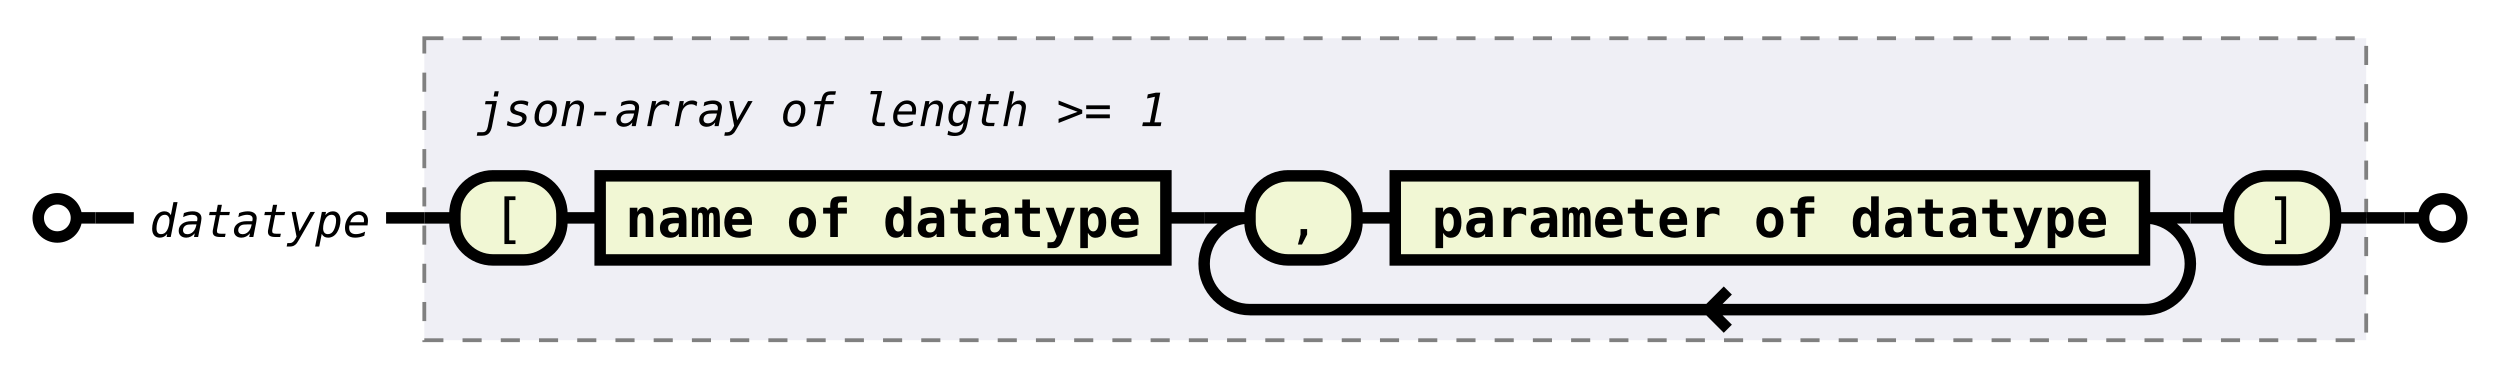
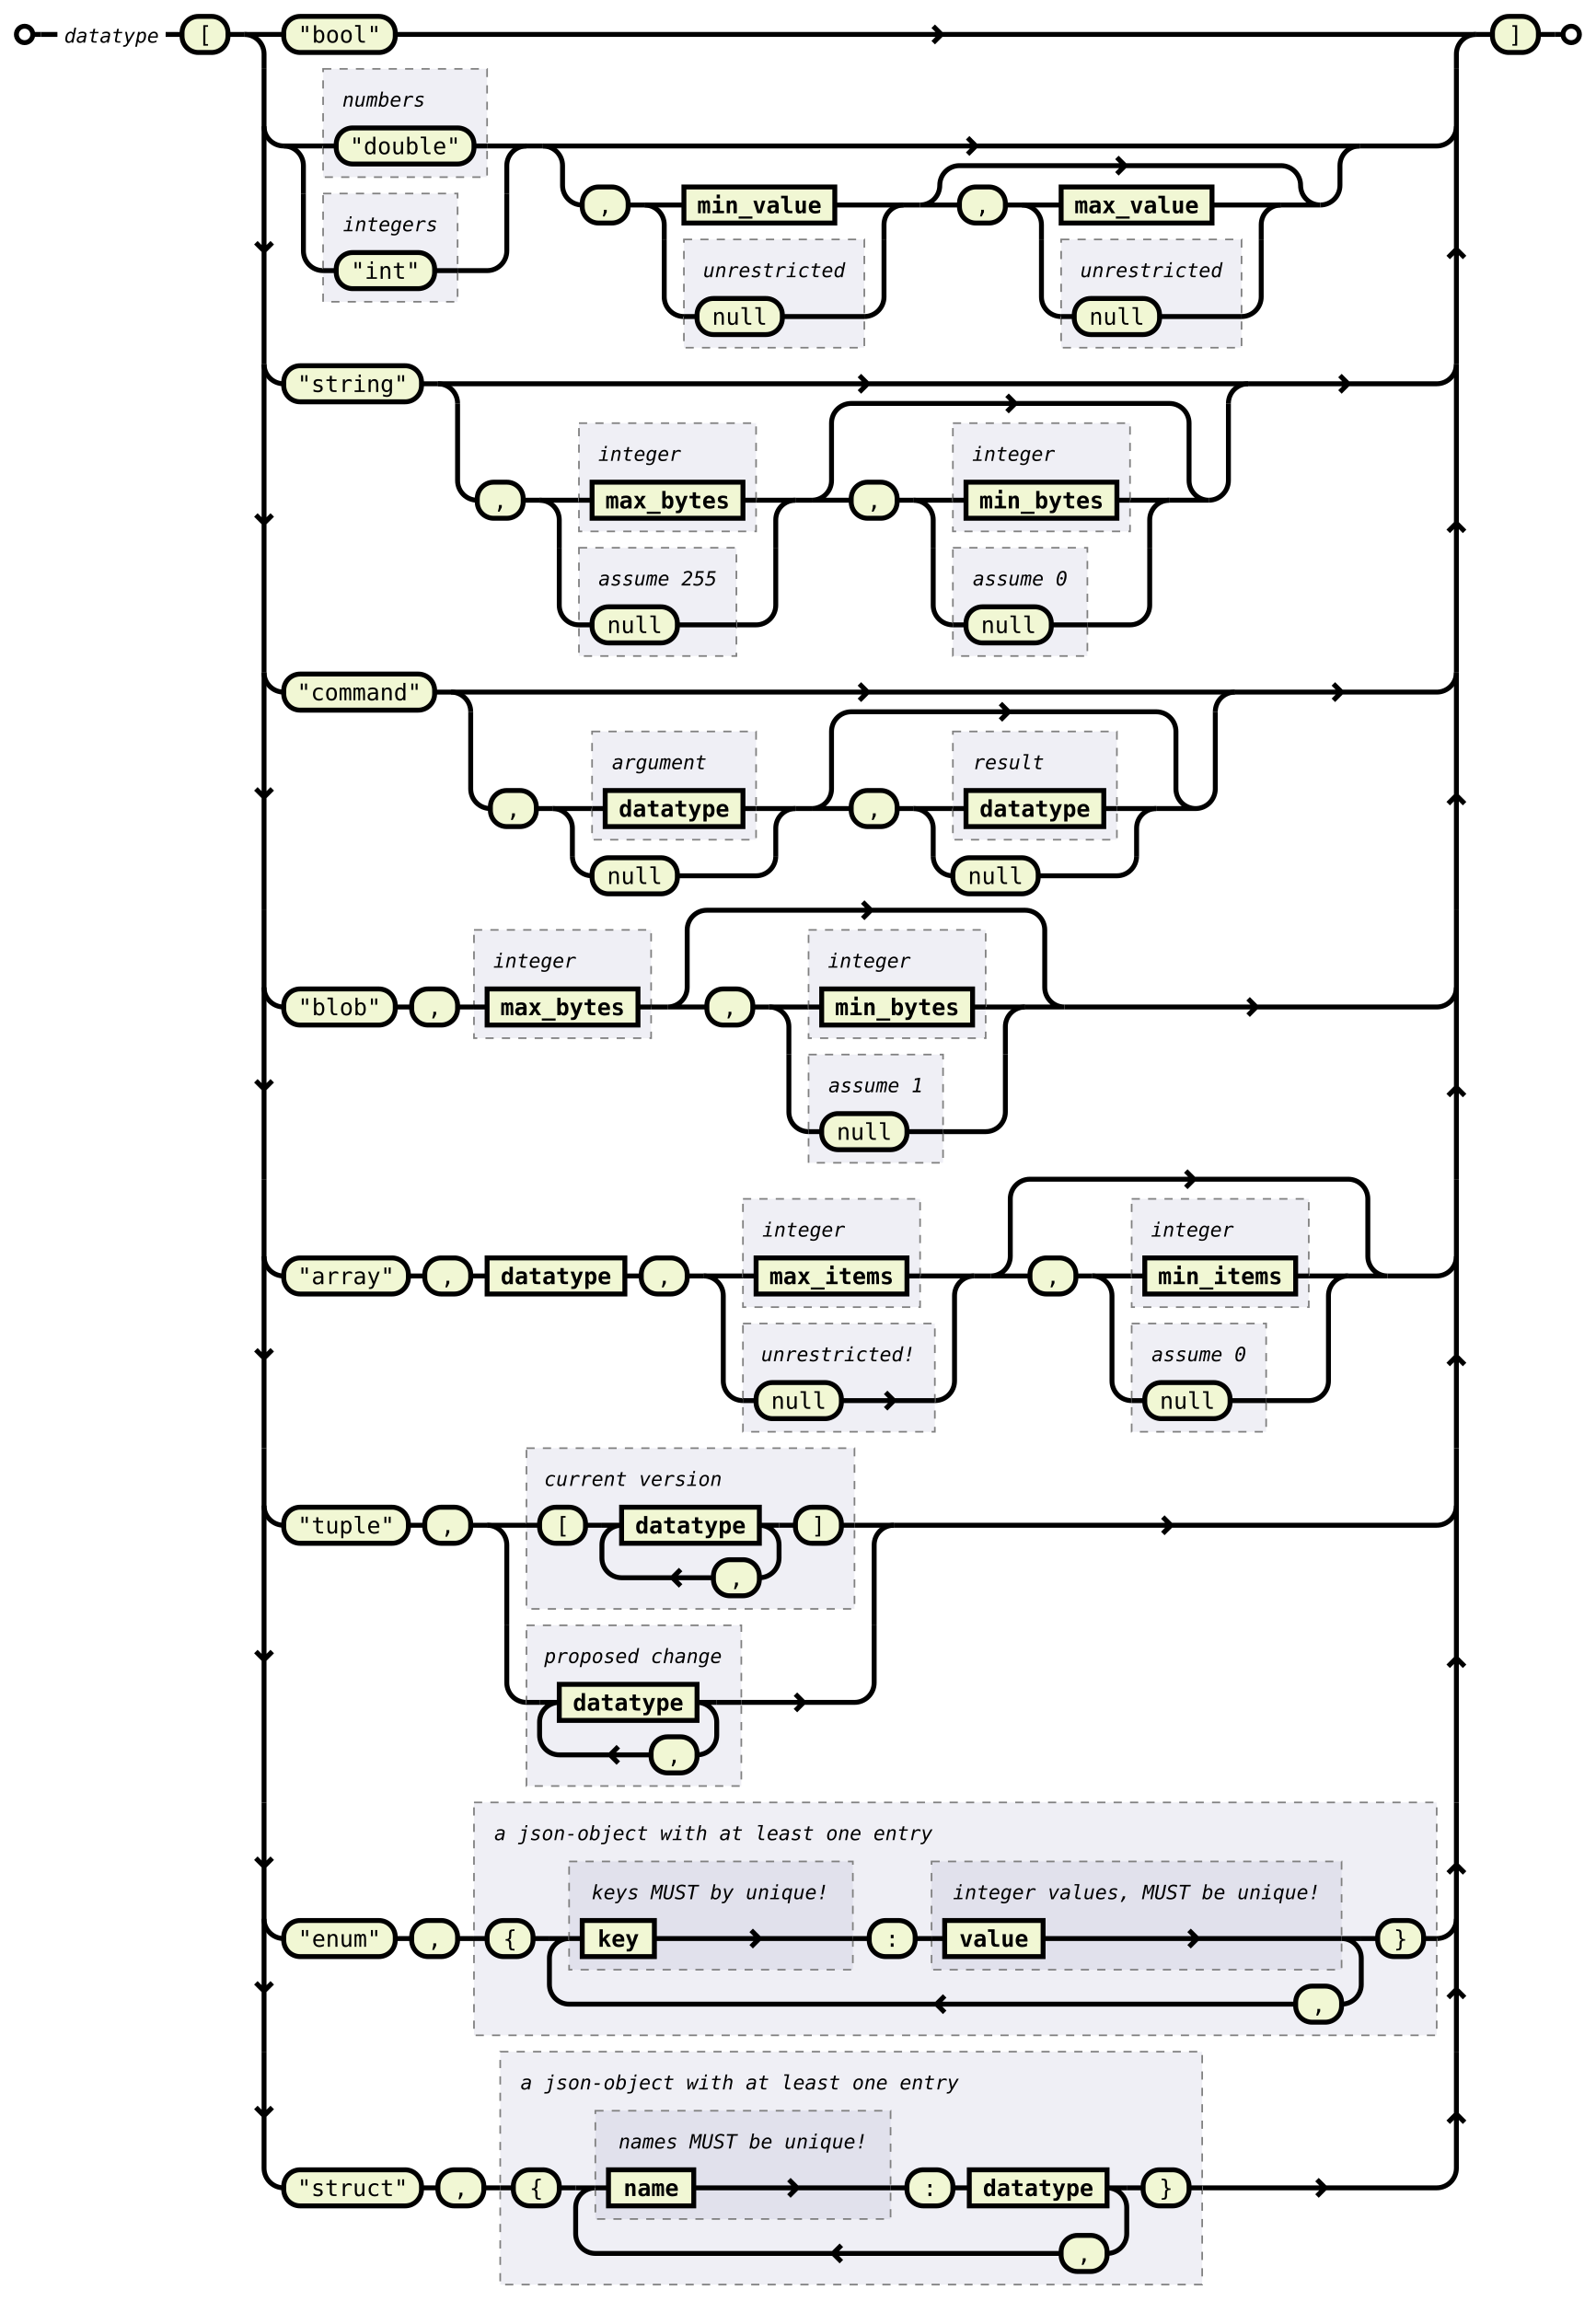
- <svg xmlns="http://www.w3.org/2000/svg" class="railroad" viewBox="0 0 654 99">
+ <svg xmlns="http://www.w3.org/2000/svg" class="railroad" viewBox="0 0 973 1403">
  <style type="text/css">

    svg.railroad {
        background-color: hsl(30, 20%, 95%);
        background-size: 15px 15px;
        background-image: linear-gradient(to right, rgba(30, 30, 30, .05) 1px, transparent 1px),
                          linear-gradient(to bottom, rgba(30, 30, 30, .05) 1px, transparent 1px);
    }

    svg.railroad path {
        stroke-width: 3px;
        stroke: black;
        fill: transparent;
    }

    svg.railroad .debug {
        stroke-width: 1px;
        stroke: red;
    }

    svg.railroad text {
        font: 14px monospace;
        text-anchor: middle;
    }

    svg.railroad .nonterminal text {
        font-weight: bold;
    }

    svg.railroad text.comment {
        font: italic 12px monospace;
    }

    svg.railroad rect {
        stroke-width: 3px;
        stroke: black;
        fill:hsl(-290, 70%, 90%);
    }

    svg.railroad g.labeledbox &gt; rect {
        stroke-width: 1px;
        stroke: grey;
        stroke-dasharray: 5px;
        fill:rgba(90, 90, 150, .1);
    }</style>
  <g class="sequence">
-     <path d=" M 10 57 a 5 5 0 0 1 5 -5 a 5 5 0 0 1 5 5 a 5 5 0 0 1 -5 5 a 5 5 0 0 1 -5 -5 m 10 0 h 5" />
+     <path d=" M 10 21 a 5 5 0 0 1 5 -5 a 5 5 0 0 1 5 5 a 5 5 0 0 1 -5 5 a 5 5 0 0 1 -5 -5 m 10 0 h 5" />
    <g class="sequence">
-       <text class="comment" x="68" y="62">
+       <text class="comment" x="68" y="26">
datatype</text>
-       <g class="labeledbox">
-         <rect height="79" width="508" x="111" y="10" />
-         <path d=" M 111 57 h 8 m 492 0 h 8" />
-         <text class="comment" x="215" y="33">
- json-array of length &gt;= 1</text>
-         <g class="sequence">
-           <g class="terminal">
-             <rect height="22" rx="10" ry="10" width="28" x="119" y="46" />
-             <text x="133" y="62">
+       <g class="terminal">
+         <rect height="22" rx="10" ry="10" width="28" x="111" y="10" />
+         <text x="125" y="26">
[</text>
+       </g>
+       <g class="choice">
+         <path d=" M 149 21 h 24 m 68 0 h 659 m -326 0 l -5 -5 m 0 10 l 5 -5 m 326 0" />
+         <g class="sequence">
+           <g class="terminal">
+             <rect height="22" rx="10" ry="10" width="68" x="173" y="10" />
+             <text x="207" y="26">
+ "bool"</text>
+           </g>
+         </g>
+         <path d=" M 149 21 a 12 12 0 0 1 12 12 v 9 m 727 0 v -9 a 12 12 0 0 1 12 -12" />
+         <path d=" M 161 77 v 145 m 0 -69 l -5 -5 m 10 0 l -5 5 m 0 69 m 727 0 v -145 m 0 75 l -5 5 m 10 0 l -5 -5 m 0 -75" />
+         <path d=" M 161 222 v 188 m 0 -91 l -5 -5 m 10 0 l -5 5 m 0 91 m 727 0 v -188 m 0 97 l -5 5 m 10 0 l -5 -5 m 0 -97" />
+         <path d=" M 161 410 v 145 m 0 -69 l -5 -5 m 10 0 l -5 5 m 0 69 m 727 0 v -145 m 0 75 l -5 5 m 10 0 l -5 -5 m 0 -75" />
+         <path d=" M 161 602 v 117 m 0 -55 l -5 -5 m 10 0 l -5 5 m 0 55 m 727 0 v -117 m 0 61 l -5 5 m 10 0 l -5 -5 m 0 -61" />
+         <path d=" M 161 766 v 117 m 0 -55 l -5 -5 m 10 0 l -5 5 m 0 55 m 727 0 v -117 m 0 61 l -5 5 m 10 0 l -5 -5 m 0 -61" />
+         <path d=" M 161 918 v 181 m 0 -87 l -5 -5 m 10 0 l -5 5 m 0 87 m 727 0 v -181 m 0 93 l -5 5 m 10 0 l -5 -5 m 0 -93" />
+         <path d=" M 161 1170 v 81 m 0 -37 l -5 -5 m 10 0 l -5 5 m 0 37 m 727 0 v -81 m 0 43 l -5 5 m 10 0 l -5 -5 m 0 -43" />
+         <path d=" M 161 42 v 35 a 12 12 0 0 0 12 12 m 656 0 h 47 a 12 12 0 0 0 12 -12 v -35" />
+         <g class="sequence">
+           <g class="choice">
+             <path d=" M 173 89 h 24 m 100 0 h 24" />
+             <g class="labeledbox">
+               <rect height="66" width="100" x="197" y="42" />
+               <path d=" M 197 89 h 8 m 84 0 h 8" />
+               <text class="comment" x="234" y="65">
+ numbers</text>
+               <g class="terminal">
+                 <rect height="22" rx="10" ry="10" width="84" x="205" y="78" />
+                 <text x="247" y="94">
+ "double"</text>
+               </g>
+             </g>
+             <path d=" M 173 89 a 12 12 0 0 1 12 12 v 17 m 124 0 v -17 a 12 12 0 0 1 12 -12" />
+             <path d=" M 185 118 v 35 a 12 12 0 0 0 12 12 m 82 0 h 18 a 12 12 0 0 0 12 -12 v -35" />
+             <g class="labeledbox">
+               <rect height="66" width="82" x="197" y="118" />
+               <path d=" M 197 165 h 8 m 60 0 h 14" />
+               <text class="comment" x="238" y="141">
+ integers</text>
+               <g class="terminal">
+                 <rect height="22" rx="10" ry="10" width="60" x="205" y="154" />
+                 <text x="235" y="170">
+ "int"</text>
+               </g>
+             </g>
+           </g>
+           <g class="choice">
+             <path d=" M 331 89 h 24 m 0 0 h 474 m -234 0 l -5 -5 m 0 10 l 5 -5 m 234 0" />
+             <g />
+             <path d=" M 331 89 a 12 12 0 0 1 12 12 v 0 m 474 0 v 0 a 12 12 0 0 1 12 -12" />
+             <path d=" M 343 101 v 12 a 12 12 0 0 0 12 12 m 450 0 h 0 a 12 12 0 0 0 12 -12 v -12" />
+             <g class="sequence">
+               <g class="terminal">
+                 <rect height="22" rx="10" ry="10" width="28" x="355" y="114" />
+                 <text x="369" y="130">
+ ,</text>
+               </g>
+               <g class="choice">
+                 <path d=" M 393 125 h 24 m 92 0 h 42" />
+                 <g class="nonterminal">
+                   <rect height="22" width="92" x="417" y="114" />
+                   <text x="463" y="130">
+ min_value</text>
+                 </g>
+                 <path d=" M 393 125 a 12 12 0 0 1 12 12 v 9 m 134 0 v -9 a 12 12 0 0 1 12 -12" />
+                 <path d=" M 405 146 v 35 a 12 12 0 0 0 12 12 m 110 0 h 0 a 12 12 0 0 0 12 -12 v -35" />
+                 <g class="labeledbox">
+                   <rect height="66" width="110" x="417" y="146" />
+                   <path d=" M 417 193 h 8 m 52 0 h 50" />
+                   <text class="comment" x="472" y="169">
+ unrestricted</text>
+                   <g class="terminal">
+                     <rect height="22" rx="10" ry="10" width="52" x="425" y="182" />
+                     <text x="451" y="198">
+ null</text>
+                   </g>
+                 </g>
+               </g>
+               <g class="optional">
+                 <path d=" M 561 125 h 24 m -24 0 a 12 12 0 0 0 12 -12 v 0 a 12 12 0 0 1 12 -12 h 196 m -95 0 l -5 -5 m 0 10 l 5 -5 m 95 0 a 12 12 0 0 1 12 12 v 0 a 12 12 0 0 0 12 12 h -24" />
+                 <g class="sequence">
+                   <g class="terminal">
+                     <rect height="22" rx="10" ry="10" width="28" x="585" y="114" />
+                     <text x="599" y="130">
+ ,</text>
+                   </g>
+                   <g class="choice">
+                     <path d=" M 623 125 h 24 m 92 0 h 42" />
+                     <g class="nonterminal">
+                       <rect height="22" width="92" x="647" y="114" />
+                       <text x="693" y="130">
+ max_value</text>
+                     </g>
+                     <path d=" M 623 125 a 12 12 0 0 1 12 12 v 9 m 134 0 v -9 a 12 12 0 0 1 12 -12" />
+                     <path d=" M 635 146 v 35 a 12 12 0 0 0 12 12 m 110 0 h 0 a 12 12 0 0 0 12 -12 v -35" />
+                     <g class="labeledbox">
+                       <rect height="66" width="110" x="647" y="146" />
+                       <path d=" M 647 193 h 8 m 52 0 h 50" />
+                       <text class="comment" x="702" y="169">
+ unrestricted</text>
+                       <g class="terminal">
+                         <rect height="22" rx="10" ry="10" width="52" x="655" y="182" />
+                         <text x="681" y="198">
+ null</text>
+                       </g>
+                     </g>
+                   </g>
+                   <path d=" M 613 125 h 10" />
+                 </g>
+               </g>
+               <path d=" M 383 125 h 10" />
+               <path d=" M 551 125 h 10" />
+             </g>
+           </g>
+           <path d=" M 321 89 h 10" />
+         </g>
+         <path d=" M 161 222 v 0 a 12 12 0 0 0 12 12 m 588 0 h 115 m -54 0 l -5 -5 m 0 10 l 5 -5 m 54 0 a 12 12 0 0 0 12 -12 v 0" />
+         <g class="sequence">
+           <g class="terminal">
+             <rect height="22" rx="10" ry="10" width="84" x="173" y="223" />
+             <text x="215" y="239">
+ "string"</text>
+           </g>
+           <g class="choice">
+             <path d=" M 267 234 h 24 m 0 0 h 470 m -232 0 l -5 -5 m 0 10 l 5 -5 m 232 0" />
+             <g />
+             <path d=" M 267 234 a 12 12 0 0 1 12 12 v 0 m 470 0 v 0 a 12 12 0 0 1 12 -12" />
+             <path d=" M 279 246 v 47 a 12 12 0 0 0 12 12 m 446 0 h 0 a 12 12 0 0 0 12 -12 v -47" />
+             <g class="sequence">
+               <g class="terminal">
+                 <rect height="22" rx="10" ry="10" width="28" x="291" y="294" />
+                 <text x="305" y="310">
+ ,</text>
+               </g>
+               <g class="choice">
+                 <path d=" M 329 305 h 24 m 108 0 h 24" />
+                 <g class="labeledbox">
+                   <rect height="66" width="108" x="353" y="258" />
+                   <path d=" M 353 305 h 8 m 92 0 h 8" />
+                   <text class="comment" x="390" y="281">
+ integer</text>
+                   <g class="nonterminal">
+                     <rect height="22" width="92" x="361" y="294" />
+                     <text x="407" y="310">
+ max_bytes</text>
+                   </g>
+                 </g>
+                 <path d=" M 329 305 a 12 12 0 0 1 12 12 v 17 m 132 0 v -17 a 12 12 0 0 1 12 -12" />
+                 <path d=" M 341 334 v 35 a 12 12 0 0 0 12 12 m 96 0 h 12 a 12 12 0 0 0 12 -12 v -35" />
+                 <g class="labeledbox">
+                   <rect height="66" width="96" x="353" y="334" />
+                   <path d=" M 353 381 h 8 m 52 0 h 36" />
+                   <text class="comment" x="401" y="357">
+ assume 255</text>
+                   <g class="terminal">
+                     <rect height="22" rx="10" ry="10" width="52" x="361" y="370" />
+                     <text x="387" y="386">
+ null</text>
+                   </g>
+                 </g>
+               </g>
+               <g class="optional">
+                 <path d=" M 495 305 h 24 m -24 0 a 12 12 0 0 0 12 -12 v -35 a 12 12 0 0 1 12 -12 h 194 m -94 0 l -5 -5 m 0 10 l 5 -5 m 94 0 a 12 12 0 0 1 12 12 v 35 a 12 12 0 0 0 12 12 h -24" />
+                 <g class="sequence">
+                   <g class="terminal">
+                     <rect height="22" rx="10" ry="10" width="28" x="519" y="294" />
+                     <text x="533" y="310">
+ ,</text>
+                   </g>
+                   <g class="choice">
+                     <path d=" M 557 305 h 24 m 108 0 h 24" />
+                     <g class="labeledbox">
+                       <rect height="66" width="108" x="581" y="258" />
+                       <path d=" M 581 305 h 8 m 92 0 h 8" />
+                       <text class="comment" x="618" y="281">
+ integer</text>
+                       <g class="nonterminal">
+                         <rect height="22" width="92" x="589" y="294" />
+                         <text x="635" y="310">
+ min_bytes</text>
+                       </g>
+                     </g>
+                     <path d=" M 557 305 a 12 12 0 0 1 12 12 v 17 m 132 0 v -17 a 12 12 0 0 1 12 -12" />
+                     <path d=" M 569 334 v 35 a 12 12 0 0 0 12 12 m 82 0 h 26 a 12 12 0 0 0 12 -12 v -35" />
+                     <g class="labeledbox">
+                       <rect height="66" width="82" x="581" y="334" />
+                       <path d=" M 581 381 h 8 m 52 0 h 22" />
+                       <text class="comment" x="622" y="357">
+ assume 0</text>
+                       <g class="terminal">
+                         <rect height="22" rx="10" ry="10" width="52" x="589" y="370" />
+                         <text x="615" y="386">
+ null</text>
+                       </g>
+                     </g>
+                   </g>
+                   <path d=" M 547 305 h 10" />
+                 </g>
+               </g>
+               <path d=" M 319 305 h 10" />
+               <path d=" M 485 305 h 10" />
+             </g>
+           </g>
+           <path d=" M 257 234 h 10" />
+         </g>
+         <path d=" M 161 410 v 0 a 12 12 0 0 0 12 12 m 580 0 h 123 m -58 0 l -5 -5 m 0 10 l 5 -5 m 58 0 a 12 12 0 0 0 12 -12 v 0" />
+         <g class="sequence">
+           <g class="terminal">
+             <rect height="22" rx="10" ry="10" width="92" x="173" y="411" />
+             <text x="219" y="427">
+ "command"</text>
+           </g>
+           <g class="choice">
+             <path d=" M 275 422 h 24 m 0 0 h 454 m -224 0 l -5 -5 m 0 10 l 5 -5 m 224 0" />
+             <g />
+             <path d=" M 275 422 a 12 12 0 0 1 12 12 v 0 m 454 0 v 0 a 12 12 0 0 1 12 -12" />
+             <path d=" M 287 434 v 47 a 12 12 0 0 0 12 12 m 430 0 h 0 a 12 12 0 0 0 12 -12 v -47" />
+             <g class="sequence">
+               <g class="terminal">
+                 <rect height="22" rx="10" ry="10" width="28" x="299" y="482" />
+                 <text x="313" y="498">
+ ,</text>
+               </g>
+               <g class="choice">
+                 <path d=" M 337 493 h 24 m 100 0 h 24" />
+                 <g class="labeledbox">
+                   <rect height="66" width="100" x="361" y="446" />
+                   <path d=" M 361 493 h 8 m 84 0 h 8" />
+                   <text class="comment" x="402" y="469">
+ argument</text>
+                   <g class="nonterminal">
+                     <rect height="22" width="84" x="369" y="482" />
+                     <text x="411" y="498">
+ datatype</text>
+                   </g>
+                 </g>
+                 <path d=" M 337 493 a 12 12 0 0 1 12 12 v 17 m 124 0 v -17 a 12 12 0 0 1 12 -12" />
+                 <path d=" M 349 522 v 0 a 12 12 0 0 0 12 12 m 52 0 h 48 a 12 12 0 0 0 12 -12 v 0" />
+                 <g class="terminal">
+                   <rect height="22" rx="10" ry="10" width="52" x="361" y="523" />
+                   <text x="387" y="539">
+ null</text>
+                 </g>
+               </g>
+               <g class="optional">
+                 <path d=" M 495 493 h 24 m -24 0 a 12 12 0 0 0 12 -12 v -35 a 12 12 0 0 1 12 -12 h 186 m -90 0 l -5 -5 m 0 10 l 5 -5 m 90 0 a 12 12 0 0 1 12 12 v 35 a 12 12 0 0 0 12 12 h -24" />
+                 <g class="sequence">
+                   <g class="terminal">
+                     <rect height="22" rx="10" ry="10" width="28" x="519" y="482" />
+                     <text x="533" y="498">
+ ,</text>
+                   </g>
+                   <g class="choice">
+                     <path d=" M 557 493 h 24 m 100 0 h 24" />
+                     <g class="labeledbox">
+                       <rect height="66" width="100" x="581" y="446" />
+                       <path d=" M 581 493 h 8 m 84 0 h 8" />
+                       <text class="comment" x="615" y="469">
+ result</text>
+                       <g class="nonterminal">
+                         <rect height="22" width="84" x="589" y="482" />
+                         <text x="631" y="498">
+ datatype</text>
+                       </g>
+                     </g>
+                     <path d=" M 557 493 a 12 12 0 0 1 12 12 v 17 m 124 0 v -17 a 12 12 0 0 1 12 -12" />
+                     <path d=" M 569 522 v 0 a 12 12 0 0 0 12 12 m 52 0 h 48 a 12 12 0 0 0 12 -12 v 0" />
+                     <g class="terminal">
+                       <rect height="22" rx="10" ry="10" width="52" x="581" y="523" />
+                       <text x="607" y="539">
+ null</text>
+                     </g>
+                   </g>
+                   <path d=" M 547 493 h 10" />
+                 </g>
+               </g>
+               <path d=" M 327 493 h 10" />
+               <path d=" M 485 493 h 10" />
+             </g>
+           </g>
+           <path d=" M 265 422 h 10" />
+         </g>
+         <path d=" M 161 555 v 47 a 12 12 0 0 0 12 12 m 476 0 h 227 m -110 0 l -5 -5 m 0 10 l 5 -5 m 110 0 a 12 12 0 0 0 12 -12 v -47" />
+         <g class="sequence">
+           <g class="terminal">
+             <rect height="22" rx="10" ry="10" width="68" x="173" y="603" />
+             <text x="207" y="619">
+ "blob"</text>
+           </g>
+           <g class="sequence">
+             <g class="terminal">
+               <rect height="22" rx="10" ry="10" width="28" x="251" y="603" />
+               <text x="265" y="619">
+ ,</text>
+             </g>
+             <g class="labeledbox">
+               <rect height="66" width="108" x="289" y="567" />
+               <path d=" M 289 614 h 8 m 92 0 h 8" />
+               <text class="comment" x="326" y="590">
+ integer</text>
+               <g class="nonterminal">
+                 <rect height="22" width="92" x="297" y="603" />
+                 <text x="343" y="619">
+ max_bytes</text>
+               </g>
+             </g>
+             <g class="optional">
+               <path d=" M 407 614 h 24 m -24 0 a 12 12 0 0 0 12 -12 v -35 a 12 12 0 0 1 12 -12 h 194 m -94 0 l -5 -5 m 0 10 l 5 -5 m 94 0 a 12 12 0 0 1 12 12 v 35 a 12 12 0 0 0 12 12 h -24" />
+               <g class="sequence">
+                 <g class="terminal">
+                   <rect height="22" rx="10" ry="10" width="28" x="431" y="603" />
+                   <text x="445" y="619">
+ ,</text>
+                 </g>
+                 <g class="choice">
+                   <path d=" M 469 614 h 24 m 108 0 h 24" />
+                   <g class="labeledbox">
+                     <rect height="66" width="108" x="493" y="567" />
+                     <path d=" M 493 614 h 8 m 92 0 h 8" />
+                     <text class="comment" x="530" y="590">
+ integer</text>
+                     <g class="nonterminal">
+                       <rect height="22" width="92" x="501" y="603" />
+                       <text x="547" y="619">
+ min_bytes</text>
+                     </g>
+                   </g>
+                   <path d=" M 469 614 a 12 12 0 0 1 12 12 v 17 m 132 0 v -17 a 12 12 0 0 1 12 -12" />
+                   <path d=" M 481 643 v 35 a 12 12 0 0 0 12 12 m 82 0 h 26 a 12 12 0 0 0 12 -12 v -35" />
+                   <g class="labeledbox">
+                     <rect height="66" width="82" x="493" y="643" />
+                     <path d=" M 493 690 h 8 m 52 0 h 22" />
+                     <text class="comment" x="534" y="666">
+ assume 1</text>
+                     <g class="terminal">
+                       <rect height="22" rx="10" ry="10" width="52" x="501" y="679" />
+                       <text x="527" y="695">
+ null</text>
+                     </g>
+                   </g>
+                 </g>
+                 <path d=" M 459 614 h 10" />
+               </g>
+             </g>
+             <path d=" M 279 614 h 10" />
+             <path d=" M 397 614 h 10" />
+           </g>
+           <path d=" M 241 614 h 10" />
+         </g>
+         <path d=" M 161 719 v 47 a 12 12 0 0 0 12 12 m 673 0 h 30 a 12 12 0 0 0 12 -12 v -47" />
+         <g class="sequence">
+           <g class="terminal">
+             <rect height="22" rx="10" ry="10" width="76" x="173" y="767" />
+             <text x="211" y="783">
+ "array"</text>
+           </g>
+           <g class="terminal">
+             <rect height="22" rx="10" ry="10" width="28" x="259" y="767" />
+             <text x="273" y="783">
+ ,</text>
          </g>
          <g class="nonterminal">
-             <rect height="22" width="148" x="157" y="46" />
-             <text x="231" y="62">
- name of datatype</text>
-           </g>
-           <g class="repeat">
-             <path d=" M 315 57 h 12 m 234 0 h 12 m -12 0 a 12 12 0 0 1 12 12 v 0 a 12 12 0 0 1 -12 12 m 0 0 h -234 m 120 0 l 5 -5 m 0 10 l -5 -5 m -120 0 a 12 12 0 0 1 -12 -12 v 0 a 12 12 0 0 1 12 -12" />
-             <g />
+             <rect height="22" width="84" x="297" y="767" />
+             <text x="339" y="783">
+ datatype</text>
+           </g>
+           <g class="terminal">
+             <rect height="22" rx="10" ry="10" width="28" x="391" y="767" />
+             <text x="405" y="783">
+ ,</text>
+           </g>
+           <g class="choice">
+             <path d=" M 429 778 h 24 m 108 0 h 33" />
+             <g class="labeledbox">
+               <rect height="66" width="108" x="453" y="731" />
+               <path d=" M 453 778 h 8 m 92 0 h 8" />
+               <text class="comment" x="490" y="754">
+ integer</text>
+               <g class="nonterminal">
+                 <rect height="22" width="92" x="461" y="767" />
+                 <text x="507" y="783">
+ max_items</text>
+               </g>
+             </g>
+             <path d=" M 429 778 a 12 12 0 0 1 12 12 v 17 m 141 0 v -17 a 12 12 0 0 1 12 -12" />
+             <path d=" M 441 807 v 35 a 12 12 0 0 0 12 12 m 117 0 h 0 a 12 12 0 0 0 12 -12 v -35" />
+             <g class="labeledbox">
+               <rect height="66" width="117" x="453" y="807" />
+               <path d=" M 453 854 h 8 m 52 0 h 57 m -25 0 l -5 -5 m 0 10 l 5 -5 m 25 0" />
+               <text class="comment" x="511" y="830">
+ unrestricted!</text>
+               <g class="terminal">
+                 <rect height="22" rx="10" ry="10" width="52" x="461" y="843" />
+                 <text x="487" y="859">
+ null</text>
+               </g>
+             </g>
+           </g>
+           <g class="optional">
+             <path d=" M 604 778 h 24 m -24 0 a 12 12 0 0 0 12 -12 v -35 a 12 12 0 0 1 12 -12 h 194 m -94 0 l -5 -5 m 0 10 l 5 -5 m 94 0 a 12 12 0 0 1 12 12 v 35 a 12 12 0 0 0 12 12 h -24" />
            <g class="sequence">
              <g class="terminal">
-                 <rect height="22" rx="10" ry="10" width="28" x="327" y="46" />
-                 <text x="341" y="62">
- ,</text>
-               </g>
-               <g class="nonterminal">
-                 <rect height="22" width="196" x="365" y="46" />
-                 <text x="463" y="62">
- parameter of datatype</text>
-               </g>
-               <path d=" M 355 57 h 10" />
-             </g>
-           </g>
-           <g class="terminal">
-             <rect height="22" rx="10" ry="10" width="28" x="583" y="46" />
-             <text x="597" y="62">
+                 <rect height="22" rx="10" ry="10" width="28" x="628" y="767" />
+                 <text x="642" y="783">
+ ,</text>
+               </g>
+               <g class="choice">
+                 <path d=" M 666 778 h 24 m 108 0 h 24" />
+                 <g class="labeledbox">
+                   <rect height="66" width="108" x="690" y="731" />
+                   <path d=" M 690 778 h 8 m 92 0 h 8" />
+                   <text class="comment" x="727" y="754">
+ integer</text>
+                   <g class="nonterminal">
+                     <rect height="22" width="92" x="698" y="767" />
+                     <text x="744" y="783">
+ min_items</text>
+                   </g>
+                 </g>
+                 <path d=" M 666 778 a 12 12 0 0 1 12 12 v 17 m 132 0 v -17 a 12 12 0 0 1 12 -12" />
+                 <path d=" M 678 807 v 35 a 12 12 0 0 0 12 12 m 82 0 h 26 a 12 12 0 0 0 12 -12 v -35" />
+                 <g class="labeledbox">
+                   <rect height="66" width="82" x="690" y="807" />
+                   <path d=" M 690 854 h 8 m 52 0 h 22" />
+                   <text class="comment" x="731" y="830">
+ assume 0</text>
+                   <g class="terminal">
+                     <rect height="22" rx="10" ry="10" width="52" x="698" y="843" />
+                     <text x="724" y="859">
+ null</text>
+                   </g>
+                 </g>
+               </g>
+               <path d=" M 656 778 h 10" />
+             </g>
+           </g>
+           <path d=" M 249 778 h 10" />
+           <path d=" M 287 778 h 10" />
+           <path d=" M 381 778 h 10" />
+           <path d=" M 419 778 h 10" />
+           <path d=" M 594 778 h 10" />
+         </g>
+         <path d=" M 161 883 v 35 a 12 12 0 0 0 12 12 m 372 0 h 331 m -162 0 l -5 -5 m 0 10 l 5 -5 m 162 0 a 12 12 0 0 0 12 -12 v -35" />
+         <g class="sequence">
+           <g class="terminal">
+             <rect height="22" rx="10" ry="10" width="76" x="173" y="919" />
+             <text x="211" y="935">
+ "tuple"</text>
+           </g>
+           <g class="terminal">
+             <rect height="22" rx="10" ry="10" width="28" x="259" y="919" />
+             <text x="273" y="935">
+ ,</text>
+           </g>
+           <g class="choice">
+             <path d=" M 297 930 h 24 m 200 0 h 24" />
+             <g class="labeledbox">
+               <rect height="98" width="200" x="321" y="883" />
+               <path d=" M 321 930 h 8 m 184 0 h 8" />
+               <text class="comment" x="386" y="906">
+ current version</text>
+               <g class="sequence">
+                 <g class="terminal">
+                   <rect height="22" rx="10" ry="10" width="28" x="329" y="919" />
+                   <text x="343" y="935">
+ [</text>
+                 </g>
+                 <g class="repeat">
+                   <path d=" M 367 930 h 12 m 84 0 h 12 m -12 0 a 12 12 0 0 1 12 12 v 8 a 12 12 0 0 1 -12 12 m -28 0 h -56 m 31 0 l 5 -5 m 0 10 l -5 -5 m -31 0 a 12 12 0 0 1 -12 -12 v -8 a 12 12 0 0 1 12 -12" />
+                   <g class="terminal">
+                     <rect height="22" rx="10" ry="10" width="28" x="435" y="951" />
+                     <text x="449" y="967">
+ ,</text>
+                   </g>
+                   <g class="nonterminal">
+                     <rect height="22" width="84" x="379" y="919" />
+                     <text x="421" y="935">
+ datatype</text>
+                   </g>
+                 </g>
+                 <g class="terminal">
+                   <rect height="22" rx="10" ry="10" width="28" x="485" y="919" />
+                   <text x="499" y="935">
]</text>
-           </g>
-           <path d=" M 147 57 h 10" />
-           <path d=" M 305 57 h 10" />
-           <path d=" M 573 57 h 10" />
+                 </g>
+                 <path d=" M 357 930 h 10" />
+                 <path d=" M 475 930 h 10" />
+               </g>
+             </g>
+             <path d=" M 297 930 a 12 12 0 0 1 12 12 v 49 m 224 0 v -49 a 12 12 0 0 1 12 -12" />
+             <path d=" M 309 991 v 35 a 12 12 0 0 0 12 12 m 131 0 h 69 m -31 0 l -5 -5 m 0 10 l 5 -5 m 31 0 a 12 12 0 0 0 12 -12 v -35" />
+             <g class="labeledbox">
+               <rect height="98" width="131" x="321" y="991" />
+               <path d=" M 321 1038 h 8 m 108 0 h 15" />
+               <text class="comment" x="386" y="1014">
+ proposed change</text>
+               <g class="sequence">
+                 <g class="repeat">
+                   <path d=" M 329 1038 h 12 m 84 0 h 12 m -12 0 a 12 12 0 0 1 12 12 v 8 a 12 12 0 0 1 -12 12 m -28 0 h -56 m 31 0 l 5 -5 m 0 10 l -5 -5 m -31 0 a 12 12 0 0 1 -12 -12 v -8 a 12 12 0 0 1 12 -12" />
+                   <g class="terminal">
+                     <rect height="22" rx="10" ry="10" width="28" x="397" y="1059" />
+                     <text x="411" y="1075">
+ ,</text>
+                   </g>
+                   <g class="nonterminal">
+                     <rect height="22" width="84" x="341" y="1027" />
+                     <text x="383" y="1043">
+ datatype</text>
+                   </g>
+                 </g>
+               </g>
+             </g>
+           </g>
+           <path d=" M 249 930 h 10" />
+           <path d=" M 287 930 h 10" />
+         </g>
+         <path d=" M 161 1099 v 71 m 0 -32 l -5 -5 m 10 0 l -5 5 m 0 32 a 12 12 0 0 0 12 12 m 703 0 h 0 a 12 12 0 0 0 12 -12 v -71 m 0 38 l -5 5 m 10 0 l -5 -5 m 0 -38" />
+         <g class="sequence">
+           <g class="terminal">
+             <rect height="22" rx="10" ry="10" width="68" x="173" y="1171" />
+             <text x="207" y="1187">
+ "enum"</text>
+           </g>
+           <g class="terminal">
+             <rect height="22" rx="10" ry="10" width="28" x="251" y="1171" />
+             <text x="265" y="1187">
+ ,</text>
+           </g>
+           <g class="labeledbox">
+             <rect height="142" width="587" x="289" y="1099" />
+             <path d=" M 289 1182 h 8 m 571 0 h 8" />
+             <text class="comment" x="435" y="1122">
+ a json-object with at least one entry</text>
+             <g class="sequence">
+               <g class="terminal">
+                 <rect height="22" rx="10" ry="10" width="28" x="297" y="1171" />
+                 <text x="311" y="1187">
+ {</text>
+               </g>
+               <g class="repeat">
+                 <path d=" M 335 1182 h 12 m 471 0 h 12 m -12 0 a 12 12 0 0 1 12 12 v 16 a 12 12 0 0 1 -12 12 m -28 0 h -443 m 224 0 l 5 -5 m 0 10 l -5 -5 m -224 0 a 12 12 0 0 1 -12 -12 v -16 a 12 12 0 0 1 12 -12" />
+                 <g class="terminal">
+                   <rect height="22" rx="10" ry="10" width="28" x="790" y="1211" />
+                   <text x="804" y="1227">
+ ,</text>
+                 </g>
+                 <g class="sequence">
+                   <g class="labeledbox">
+                     <rect height="66" width="173" x="347" y="1135" />
+                     <path d=" M 347 1182 h 8 m 44 0 h 121 m -57 0 l -5 -5 m 0 10 l 5 -5 m 57 0" />
+                     <text class="comment" x="433" y="1158">
+ keys MUST by unique!</text>
+                     <g class="nonterminal">
+                       <rect height="22" width="44" x="355" y="1171" />
+                       <text x="377" y="1187">
+ key</text>
+                     </g>
+                   </g>
+                   <g class="terminal">
+                     <rect height="22" rx="10" ry="10" width="28" x="530" y="1171" />
+                     <text x="544" y="1187">
+ :</text>
+                   </g>
+                   <g class="labeledbox">
+                     <rect height="66" width="250" x="568" y="1135" />
+                     <path d=" M 568 1182 h 8 m 60 0 h 182 m -88 0 l -5 -5 m 0 10 l 5 -5 m 88 0" />
+                     <text class="comment" x="693" y="1158">
+ integer values, MUST be unique!</text>
+                     <g class="nonterminal">
+                       <rect height="22" width="60" x="576" y="1171" />
+                       <text x="606" y="1187">
+ value</text>
+                     </g>
+                   </g>
+                   <path d=" M 520 1182 h 10" />
+                   <path d=" M 558 1182 h 10" />
+                 </g>
+               </g>
+               <g class="terminal">
+                 <rect height="22" rx="10" ry="10" width="28" x="840" y="1171" />
+                 <text x="854" y="1187">
+ }</text>
+               </g>
+               <path d=" M 325 1182 h 10" />
+               <path d=" M 830 1182 h 10" />
+             </g>
+           </g>
+           <path d=" M 241 1182 h 10" />
+           <path d=" M 279 1182 h 10" />
+         </g>
+         <path d=" M 161 1251 v 71 m 0 -32 l -5 -5 m 10 0 l -5 5 m 0 32 a 12 12 0 0 0 12 12 m 560 0 h 143 m -68 0 l -5 -5 m 0 10 l 5 -5 m 68 0 a 12 12 0 0 0 12 -12 v -71 m 0 38 l -5 5 m 10 0 l -5 -5 m 0 -38" />
+         <g class="sequence">
+           <g class="terminal">
+             <rect height="22" rx="10" ry="10" width="84" x="173" y="1323" />
+             <text x="215" y="1339">
+ "struct"</text>
+           </g>
+           <g class="terminal">
+             <rect height="22" rx="10" ry="10" width="28" x="267" y="1323" />
+             <text x="281" y="1339">
+ ,</text>
+           </g>
+           <g class="labeledbox">
+             <rect height="142" width="428" x="305" y="1251" />
+             <path d=" M 305 1334 h 8 m 412 0 h 8" />
+             <text class="comment" x="451" y="1274">
+ a json-object with at least one entry</text>
+             <g class="sequence">
+               <g class="terminal">
+                 <rect height="22" rx="10" ry="10" width="28" x="313" y="1323" />
+                 <text x="327" y="1339">
+ {</text>
+               </g>
+               <g class="repeat">
+                 <path d=" M 351 1334 h 12 m 312 0 h 12 m -12 0 a 12 12 0 0 1 12 12 v 16 a 12 12 0 0 1 -12 12 m -28 0 h -284 m 145 0 l 5 -5 m 0 10 l -5 -5 m -145 0 a 12 12 0 0 1 -12 -12 v -16 a 12 12 0 0 1 12 -12" />
+                 <g class="terminal">
+                   <rect height="22" rx="10" ry="10" width="28" x="647" y="1363" />
+                   <text x="661" y="1379">
+ ,</text>
+                 </g>
+                 <g class="sequence">
+                   <g class="labeledbox">
+                     <rect height="66" width="180" x="363" y="1287" />
+                     <path d=" M 363 1334 h 8 m 52 0 h 120 m -57 0 l -5 -5 m 0 10 l 5 -5 m 57 0" />
+                     <text class="comment" x="453" y="1310">
+ names MUST be unique!</text>
+                     <g class="nonterminal">
+                       <rect height="22" width="52" x="371" y="1323" />
+                       <text x="397" y="1339">
+ name</text>
+                     </g>
+                   </g>
+                   <g class="terminal">
+                     <rect height="22" rx="10" ry="10" width="28" x="553" y="1323" />
+                     <text x="567" y="1339">
+ :</text>
+                   </g>
+                   <g class="nonterminal">
+                     <rect height="22" width="84" x="591" y="1323" />
+                     <text x="633" y="1339">
+ datatype</text>
+                   </g>
+                   <path d=" M 543 1334 h 10" />
+                   <path d=" M 581 1334 h 10" />
+                 </g>
+               </g>
+               <g class="terminal">
+                 <rect height="22" rx="10" ry="10" width="28" x="697" y="1323" />
+                 <text x="711" y="1339">
+ }</text>
+               </g>
+               <path d=" M 341 1334 h 10" />
+               <path d=" M 687 1334 h 10" />
+             </g>
+           </g>
+           <path d=" M 257 1334 h 10" />
+           <path d=" M 295 1334 h 10" />
        </g>
      </g>
-       <path d=" M 101 57 h 10" />
+       <g class="terminal">
+         <rect height="22" rx="10" ry="10" width="28" x="910" y="10" />
+         <text x="924" y="26">
+ ]</text>
+       </g>
+       <path d=" M 101 21 h 10" />
+       <path d=" M 139 21 h 10" />
+       <path d=" M 900 21 h 10" />
    </g>
-     <path d=" M 629 57 h 5 a 5 5 0 0 1 5 -5 a 5 5 0 0 1 5 5 a 5 5 0 0 1 -5 5 a 5 5 0 0 1 -5 -5" />
-     <path d=" M 25 57 h 10" />
-     <path d=" M 619 57 h 10" />
+     <path d=" M 948 21 h 5 a 5 5 0 0 1 5 -5 a 5 5 0 0 1 5 5 a 5 5 0 0 1 -5 5 a 5 5 0 0 1 -5 -5" />
+     <path d=" M 25 21 h 10" />
+     <path d=" M 938 21 h 10" />
  </g>
</svg>
